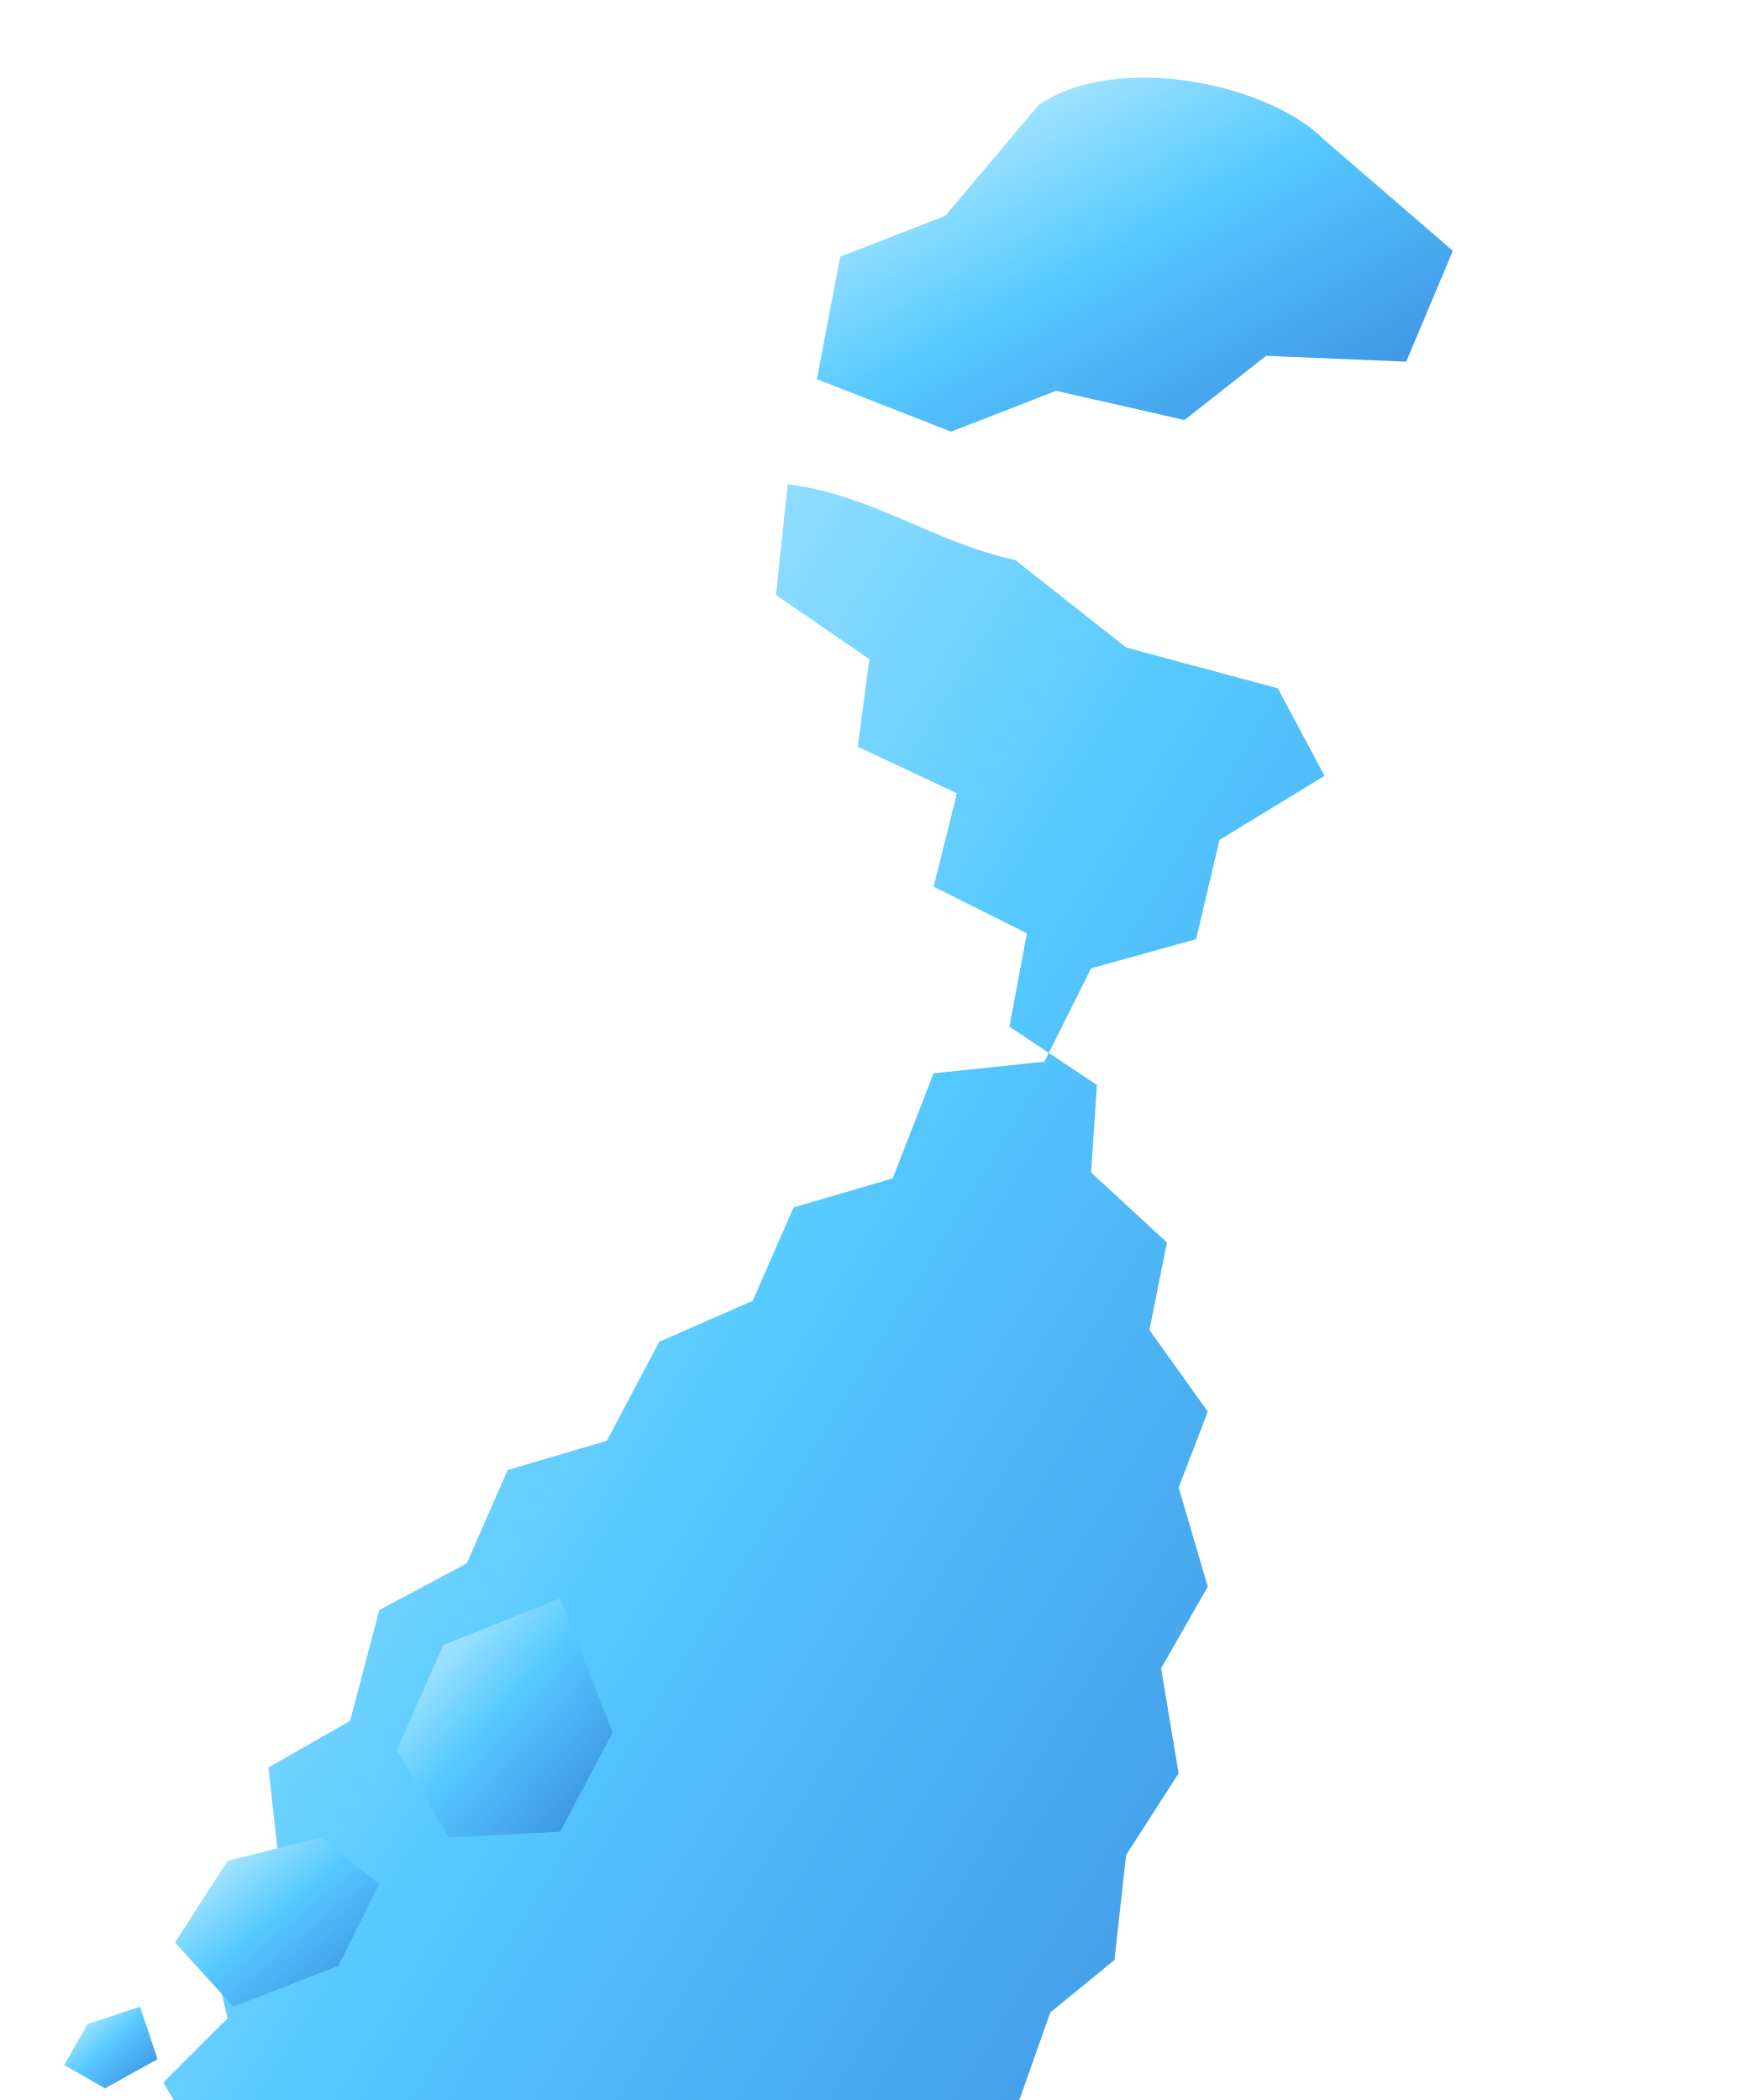
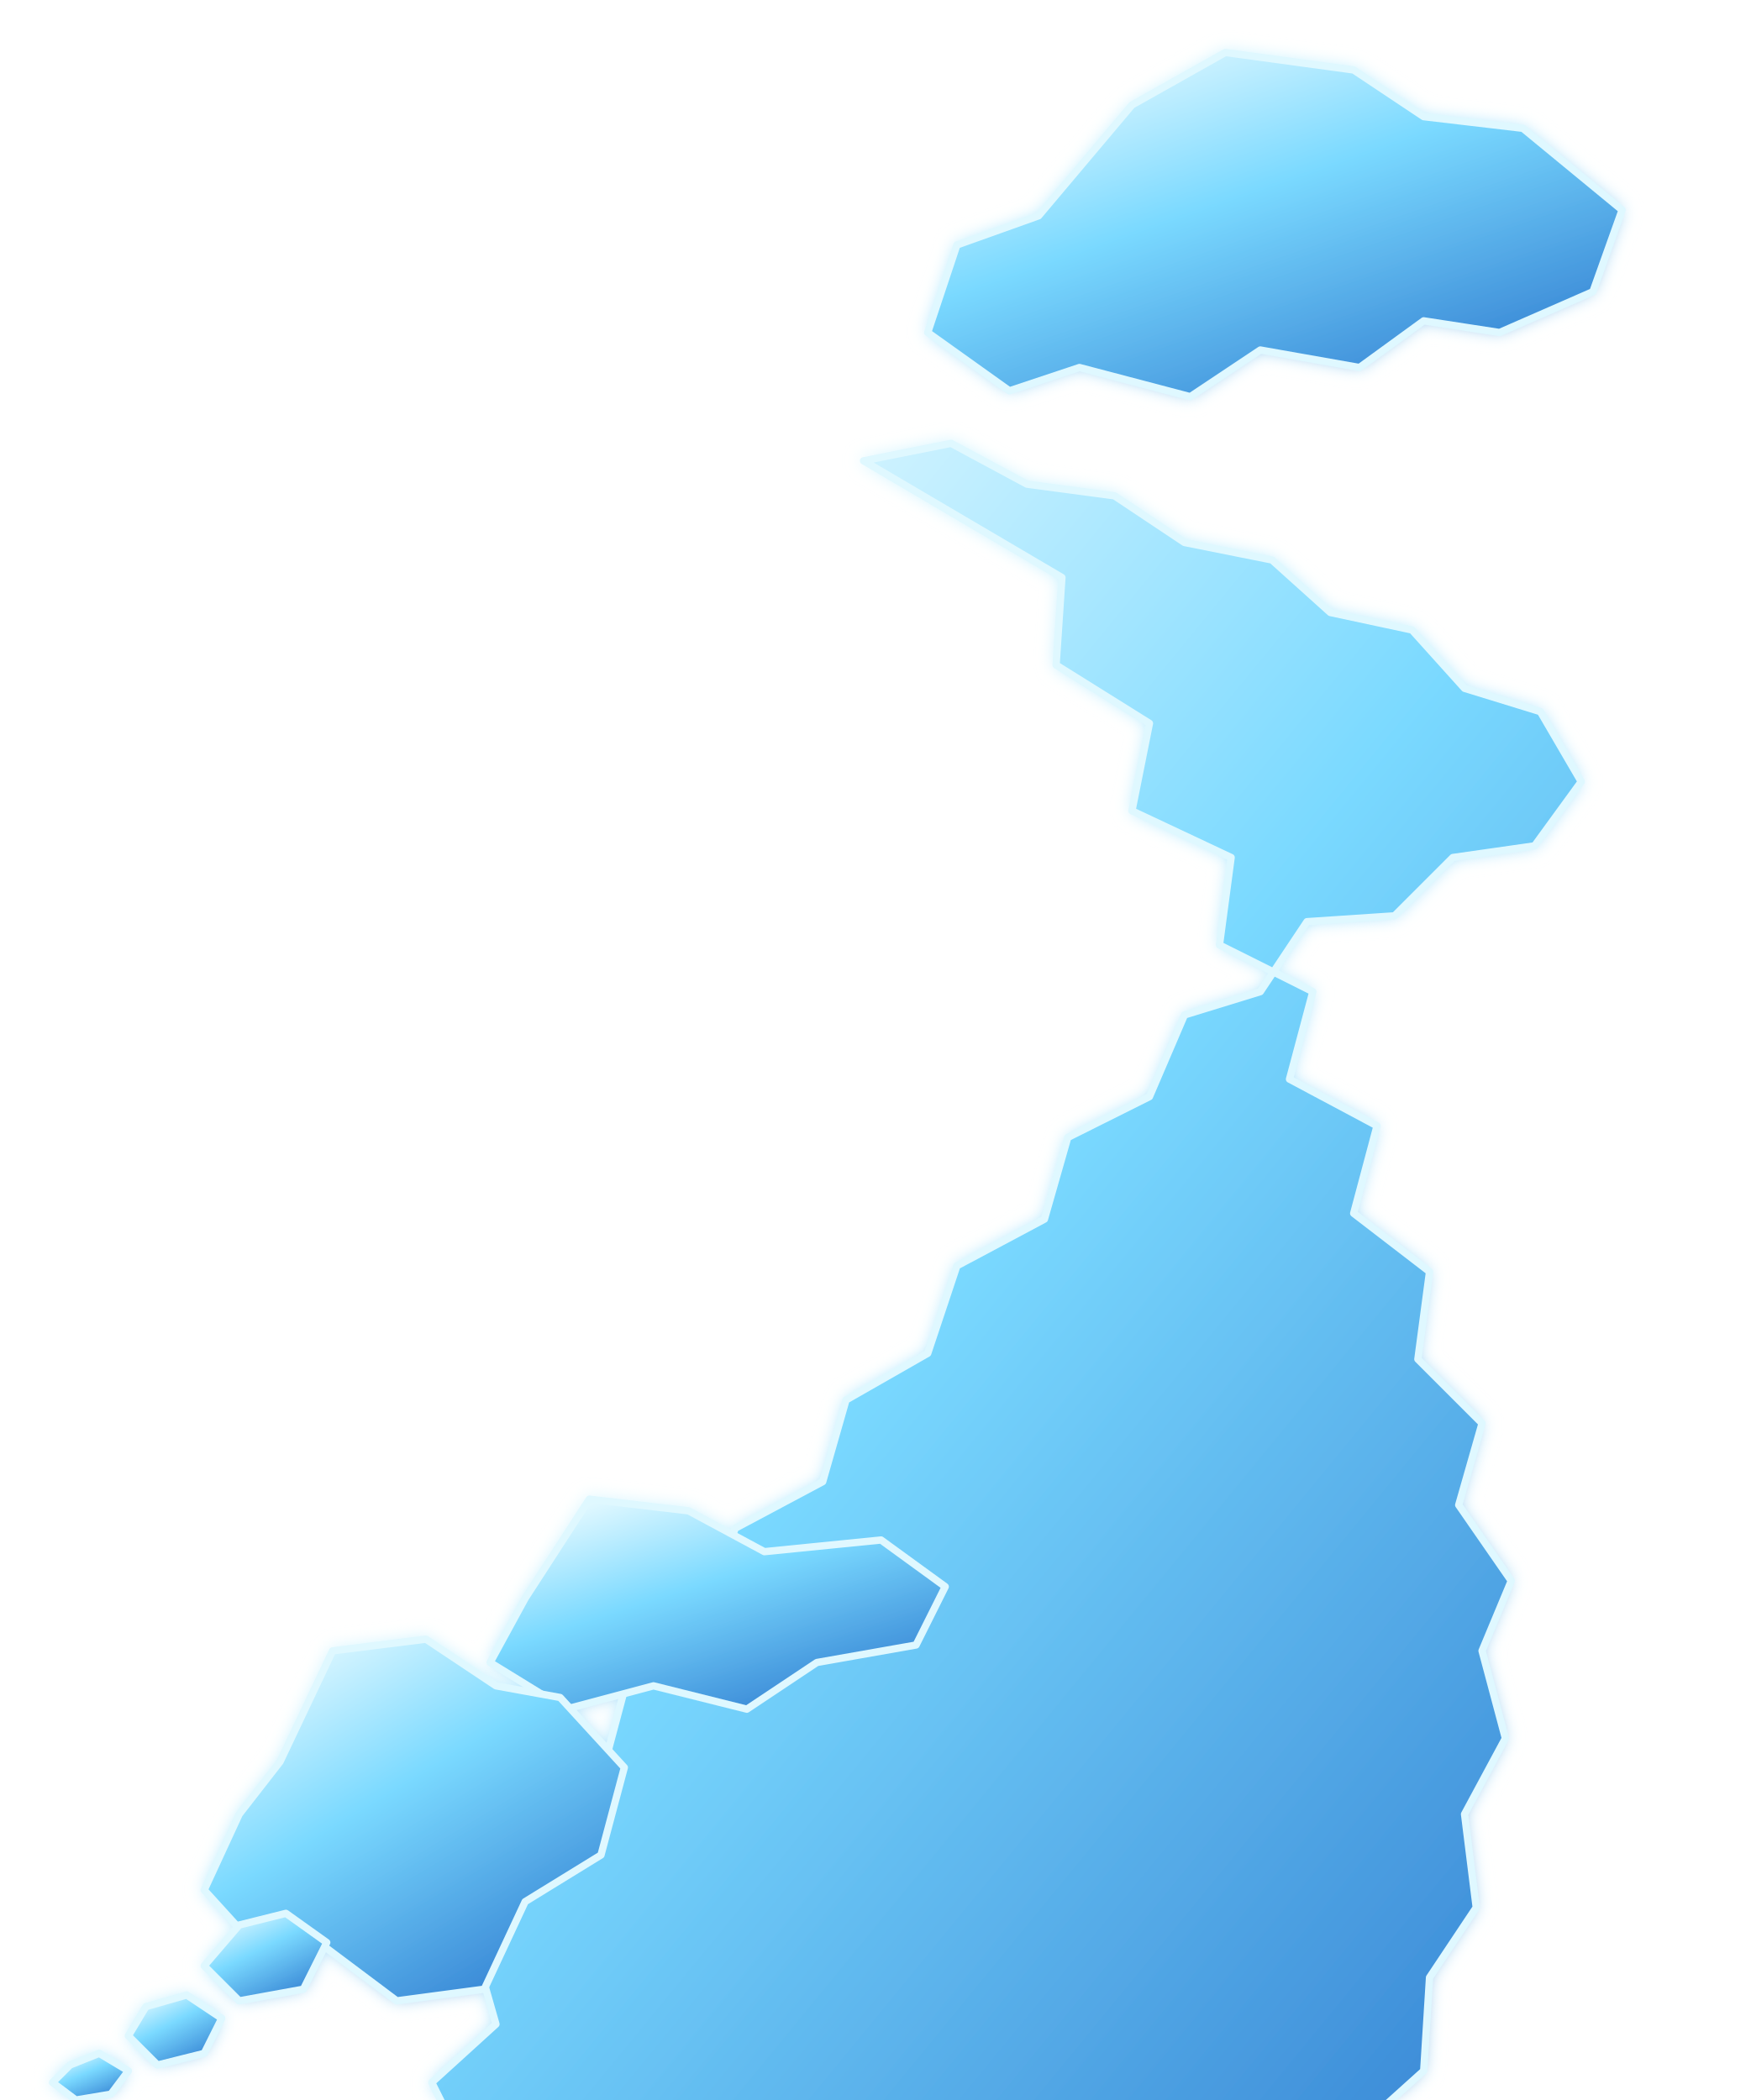
<svg xmlns="http://www.w3.org/2000/svg" viewBox="0 0 300 360" aria-hidden="true">
  <defs>
-     <linearGradient id="japanGlow" x1="0" y1="0" x2="1" y2="1">
-       <stop stop-color="#d9f6ff" />
-       <stop offset=".48" stop-color="#55c9ff" />
-       <stop offset="1" stop-color="#3986dc" />
+     <linearGradient id="japanGlow" x1=".15" y1="0" x2=".85" y2="1">
+       <stop stop-color="#eefcff" />
+       <stop offset=".42" stop-color="#7ad9ff" />
+       <stop offset="1" stop-color="#2d79ce" />
    </linearGradient>
+     <filter id="coastGlow" x="-30%" y="-30%" width="160%" height="160%">
+       <feGaussianBlur stdDeviation="1.4" result="b" />
+       <feMerge>
+         <feMergeNode in="b" />
+         <feMergeNode in="SourceGraphic" />
+       </feMerge>
+     </filter>
  </defs>
-   <g fill="url(#japanGlow)">
-     <path d="M178 18c13-9 39-4 49 6l22 19-8 19-24-1-14 11-22-5-18 7-23-9 4-21 18-7z" />
-     <path d="M135 83c15 2 25 10 39 13l19 15 26 7 8 15-18 11-4 17-18 5-8 16-19 2-7 18-17 5-7 16-16 7-9 17-17 5-7 16-15 8-5 19-14 8 2 18-13 8 4 17-11 11 7 12-7 15 10 9-1 16 14 3 10-9 13 5 13-7 16 4 12-9 16 2 10-13 14-3 8-15 11-5 6-17 11-9 2-18 9-14-3-18 8-14-5-17 5-13-10-14 3-15-13-12 1-15-15-10 3-16-16-8 4-16-17-8 2-15-16-11z" />
-     <path d="m96 274-20 8-8 18 9 15 19-1 9-17z" />
-     <path d="m55 315-16 4-9 14 10 11 18-7 7-14z" />
-     <path d="m24 344-9 3-4 7 7 4 9-5z" />
+   <g fill="url(#japanGlow)" stroke="#dff8ff" stroke-width="1.25" stroke-linejoin="round" filter="url(#coastGlow)">
+     <path d="M194 18 210 9l22 3 12 8 17 2 17 14-5 14-16 7-13-2-11 8-17-3-12 8-19-5-12 4-14-10 5-15 14-5z" />
+     <path d="m148 79 15-3 13 7 15 2 12 8 15 3 10 9 14 3 9 10 13 4 7 12-8 11-14 2-10 10-15 1-8 12-13 4-6 14-14 7-4 14-15 8-5 15-14 8-4 14-15 8-5 14-13 10-4 15-12 9 1 13-12 10 4 14-11 10 6 12-8 13 9 11-2 13 12 7 13-3 10 8 15-3 10 8 14-5 12 4 11-9 14 1 9-12 13-3 7-14 11-6 4-15 10-9 1-16 8-12-2-16 7-13-4-15 5-12-9-13 4-14-11-11 2-15-13-10 4-15-15-8 4-15-16-8 2-15-17-8 3-15-16-10 1-15-17-10z" />
+     <path d="m101 257 17 2 13 7 20-2 11 8-5 10-17 3-12 8-16-4-15 4-13-8 6-11z" />
+     <path d="m57 283 16-2 12 8 11 2 11 12-4 15-13 8-7 15-15 2-12-9-11 1-10-11 6-13 7-9z" />
+     <path d="m41 330 8-2 7 5-4 8-11 2-6-6z" />
+     <path d="m25 344 7-2 6 4-3 6-8 2-5-5z" />
+     <path d="m12 354 5-2 5 3-3 4-6 1-4-3z" />
  </g>
</svg>
